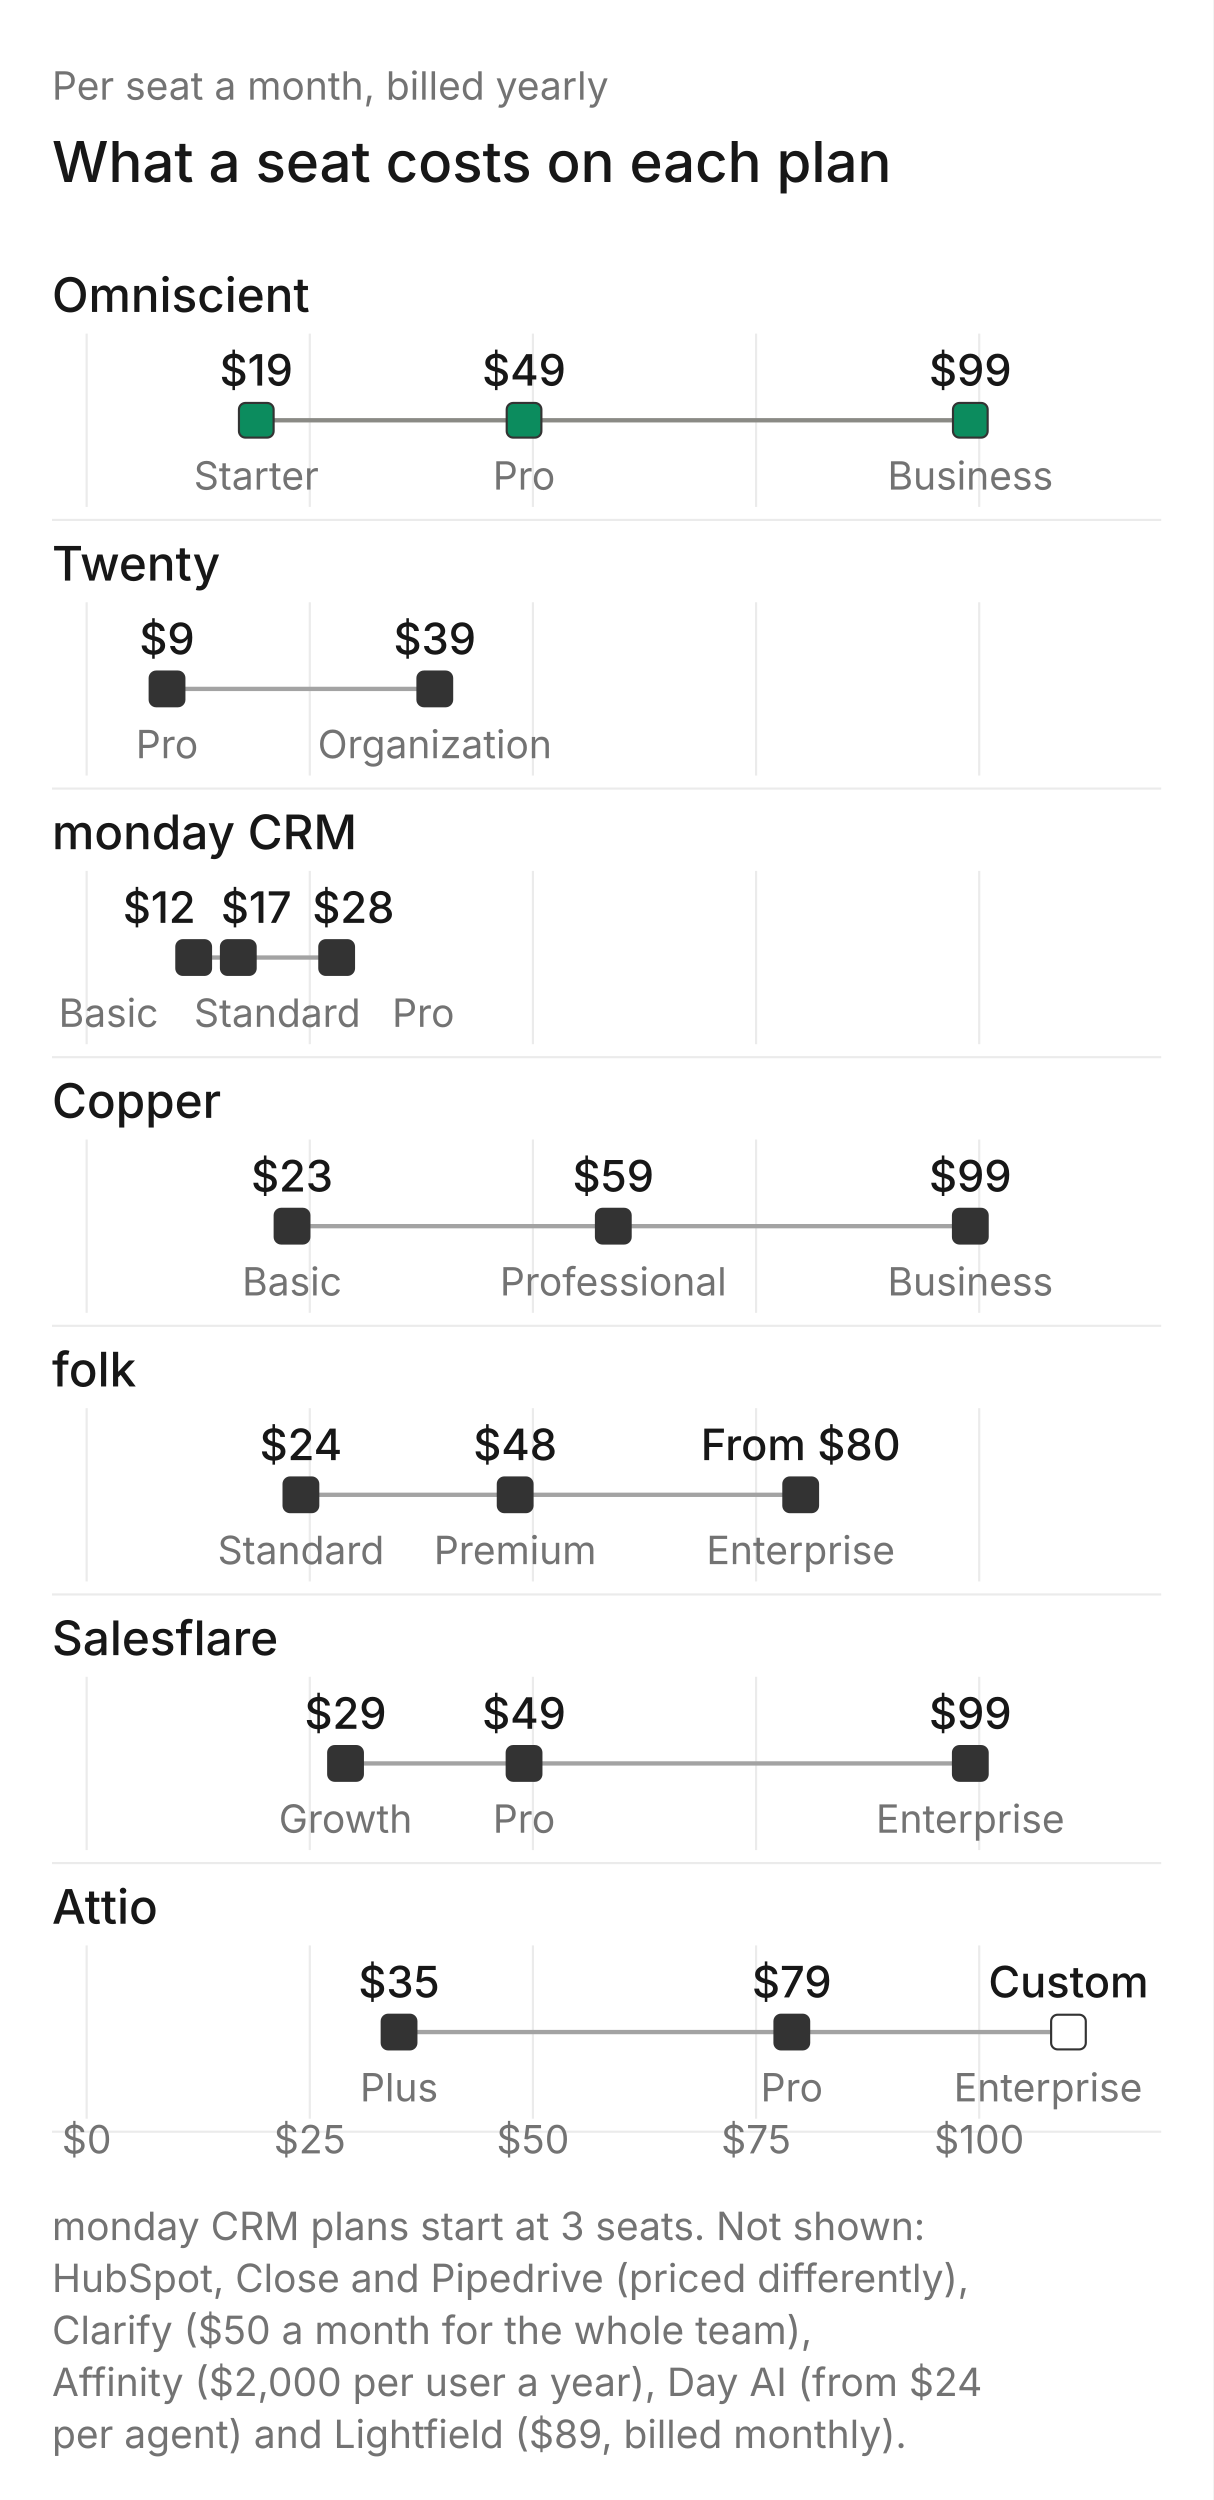
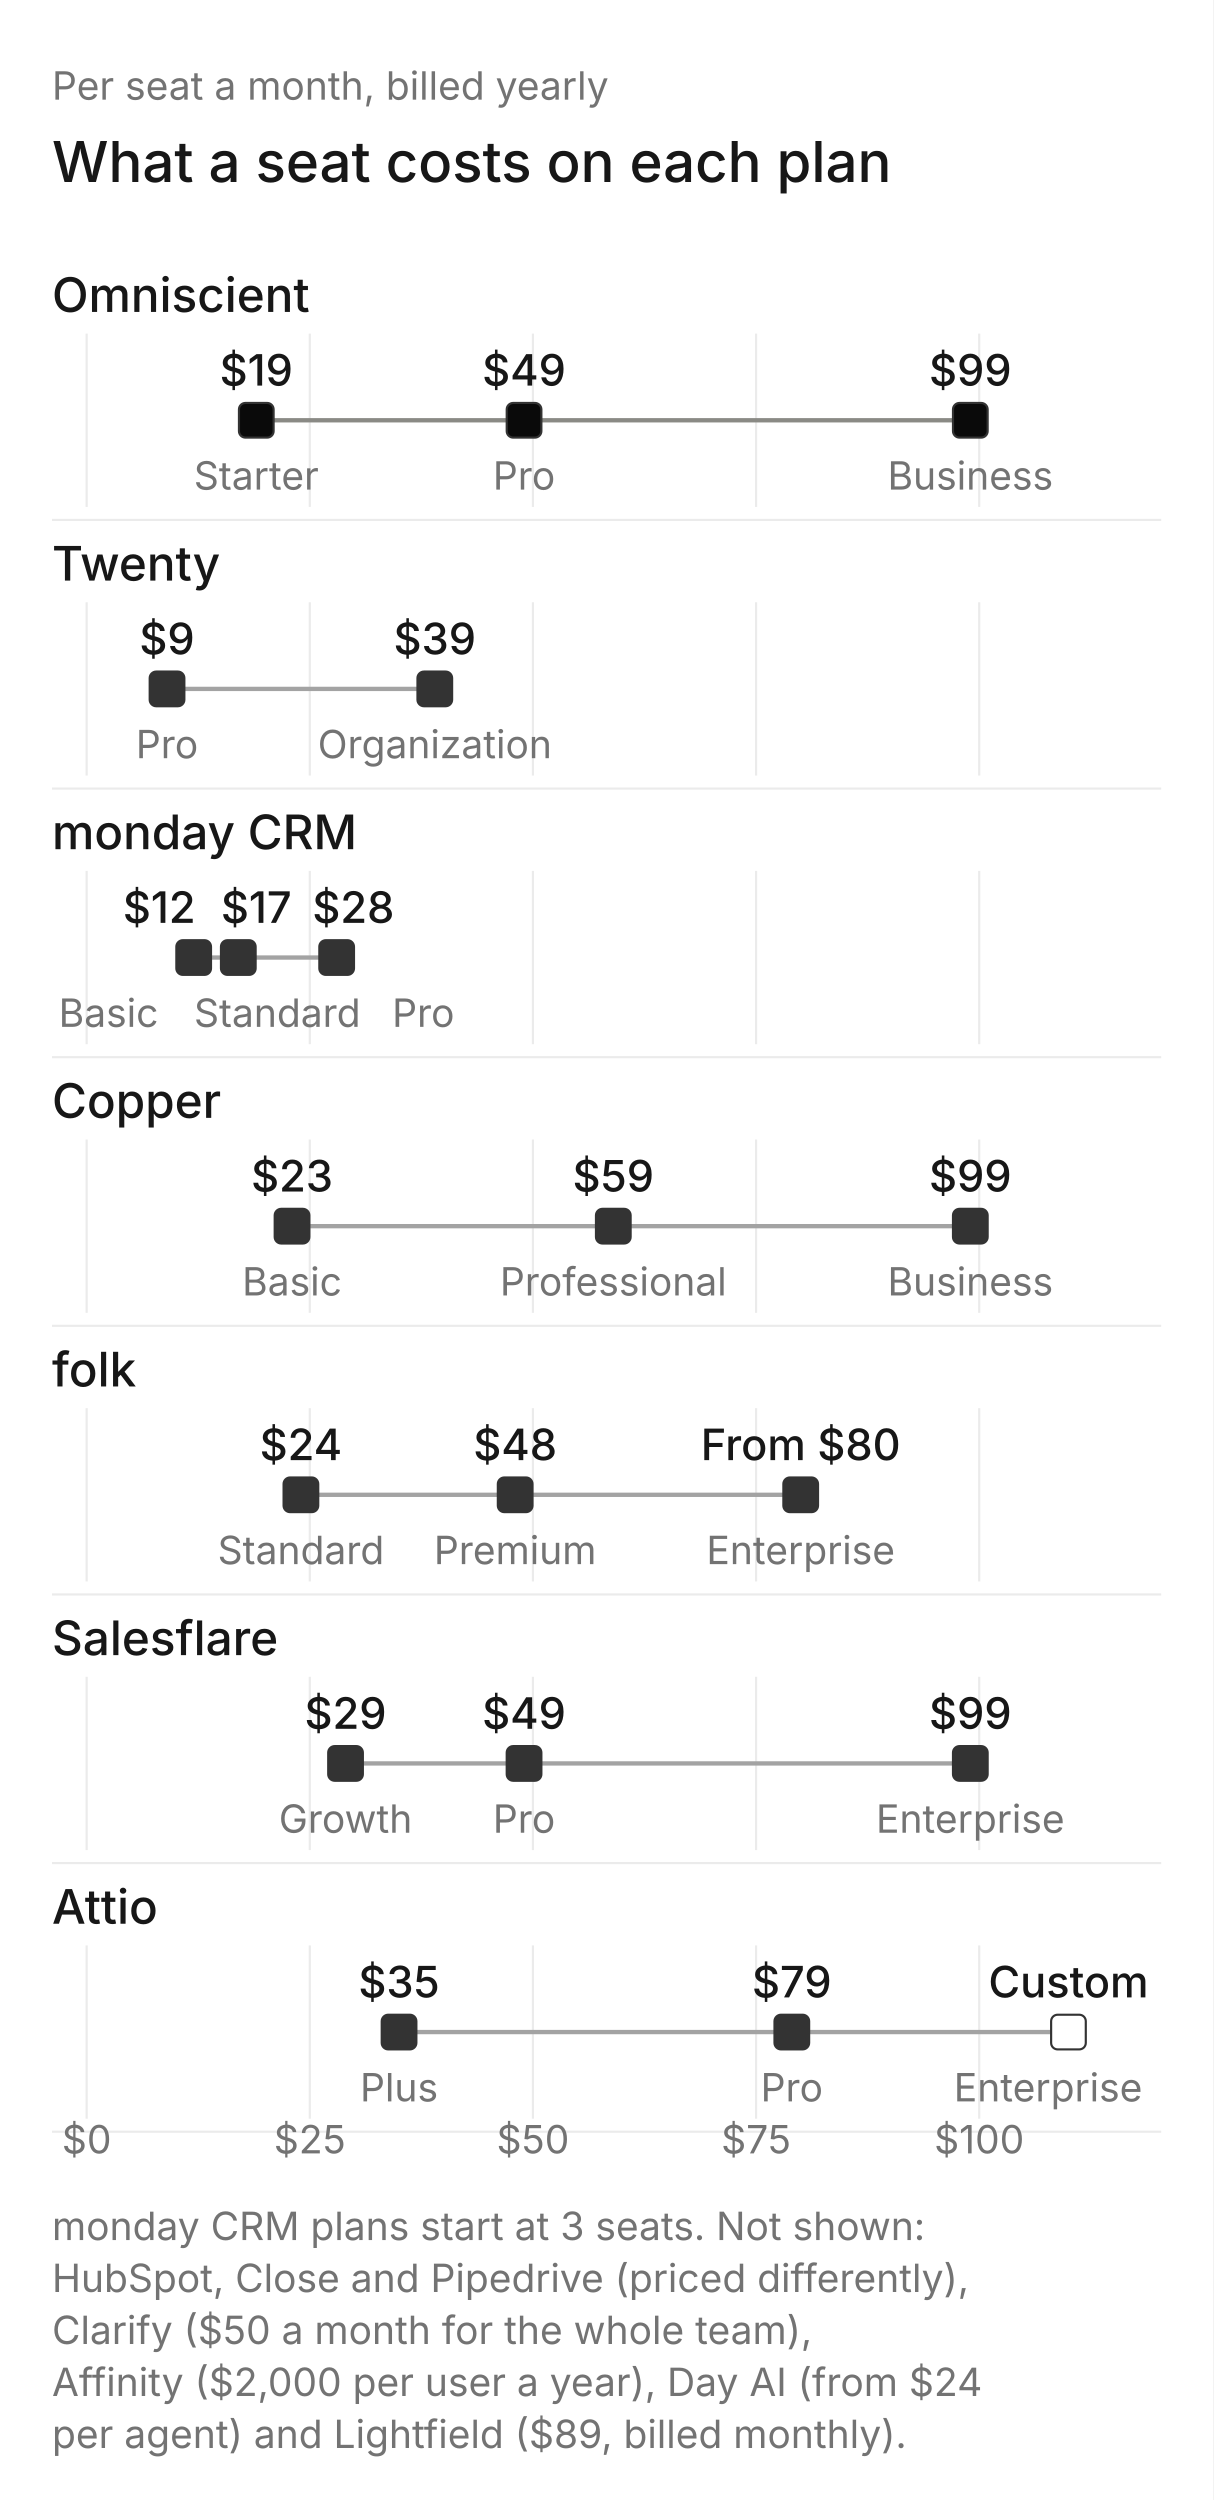
<svg xmlns="http://www.w3.org/2000/svg" viewBox="0 0 560 1154" width="560" height="1154" role="img" aria-labelledby="t d" font-family="Inter, system-ui, sans-serif">
  <rect width="560" height="1154" fill="#ffffff" />
  <text x="24" y="46" font-family="Inter, system-ui, sans-serif" font-size="18" fill="#737373">Per seat a month, billed yearly</text>
  <text x="24" y="84" font-size="26" font-weight="500" fill="#171717">What a seat costs <tspan fill="#171717">on each plan</tspan>
  </text>
  <line x1="40.0" y1="154" x2="40.0" y2="234" stroke="#ebebeb" />
  <line x1="143.0" y1="154" x2="143.0" y2="234" stroke="#ebebeb" />
  <line x1="246.0" y1="154" x2="246.0" y2="234" stroke="#ebebeb" />
  <line x1="349.0" y1="154" x2="349.0" y2="234" stroke="#ebebeb" />
  <line x1="452.0" y1="154" x2="452.0" y2="234" stroke="#ebebeb" />
  <text x="24" y="144" font-size="22" font-weight="500" fill="#171717">Omniscient</text>
  <line x1="118.3" y1="194" x2="447.9" y2="194" stroke="#8a8a85" stroke-width="2" />
-   <rect x="110.3" y="186" width="16" height="16" fill="#0c8c5e" stroke="#333333" rx="3" />
+   <rect x="110.3" y="186" width="16" height="16" fill="#0a0a0a" stroke="#333333" rx="3" />
  <text x="118.3" y="178" text-anchor="middle" font-size="20" font-weight="500" fill="#171717">$19</text>
  <text x="118.3" y="226" text-anchor="middle" font-size="18" fill="#737373">Starter</text>
-   <rect x="233.9" y="186" width="16" height="16" fill="#0c8c5e" stroke="#333333" rx="3" />
+   <rect x="233.9" y="186" width="16" height="16" fill="#0a0a0a" stroke="#333333" rx="3" />
  <text x="241.9" y="178" text-anchor="middle" font-size="20" font-weight="500" fill="#171717">$49</text>
  <text x="241.9" y="226" text-anchor="middle" font-size="18" fill="#737373">Pro</text>
-   <rect x="439.9" y="186" width="16" height="16" fill="#0c8c5e" stroke="#333333" rx="3" />
+   <rect x="439.9" y="186" width="16" height="16" fill="#0a0a0a" stroke="#333333" rx="3" />
  <text x="447.9" y="178" text-anchor="middle" font-size="20" font-weight="500" fill="#171717">$99</text>
  <text x="447.9" y="226" text-anchor="middle" font-size="18" fill="#737373">Business</text>
  <line x1="24" y1="240" x2="536" y2="240" stroke="#ebebeb" />
  <line x1="40.0" y1="278" x2="40.0" y2="358" stroke="#ebebeb" />
  <line x1="143.0" y1="278" x2="143.0" y2="358" stroke="#ebebeb" />
  <line x1="246.0" y1="278" x2="246.0" y2="358" stroke="#ebebeb" />
  <line x1="349.0" y1="278" x2="349.0" y2="358" stroke="#ebebeb" />
  <line x1="452.0" y1="278" x2="452.0" y2="358" stroke="#ebebeb" />
  <text x="24" y="268" font-size="22" font-weight="500" fill="#171717">Twenty</text>
  <line x1="77.1" y1="318" x2="200.7" y2="318" stroke="#a3a3a3" stroke-width="2" />
  <rect x="69.1" y="310" width="16" height="16" fill="#333333" stroke="#333333" rx="3" />
  <text x="77.1" y="302" text-anchor="middle" font-size="20" font-weight="500" fill="#171717">$9</text>
  <text x="77.1" y="350" text-anchor="middle" font-size="18" fill="#737373">Pro</text>
  <rect x="192.7" y="310" width="16" height="16" fill="#333333" stroke="#333333" rx="3" />
  <text x="200.7" y="302" text-anchor="middle" font-size="20" font-weight="500" fill="#171717">$39</text>
  <text x="200.7" y="350" text-anchor="middle" font-size="18" fill="#737373">Organization</text>
  <line x1="24" y1="364" x2="536" y2="364" stroke="#ebebeb" />
  <line x1="40.0" y1="402" x2="40.0" y2="482" stroke="#ebebeb" />
  <line x1="143.0" y1="402" x2="143.0" y2="482" stroke="#ebebeb" />
  <line x1="246.0" y1="402" x2="246.0" y2="482" stroke="#ebebeb" />
  <line x1="349.0" y1="402" x2="349.0" y2="482" stroke="#ebebeb" />
  <line x1="452.0" y1="402" x2="452.0" y2="482" stroke="#ebebeb" />
  <text x="24" y="392" font-size="22" font-weight="500" fill="#171717">monday CRM</text>
  <line x1="89.4" y1="442" x2="155.4" y2="442" stroke="#a3a3a3" stroke-width="2" />
  <rect x="81.4" y="434" width="16" height="16" fill="#333333" stroke="#333333" rx="3" />
  <text x="73.5" y="426" text-anchor="middle" font-size="20" font-weight="500" fill="#171717">$12</text>
  <text x="50.1" y="474" text-anchor="middle" font-size="18" fill="#737373">Basic</text>
  <rect x="102.0" y="434" width="16" height="16" fill="#333333" stroke="#333333" rx="3" />
  <text x="118.3" y="426" text-anchor="middle" font-size="20" font-weight="500" fill="#171717">$17</text>
  <text x="128.0" y="474" text-anchor="middle" font-size="18" fill="#737373">Standard</text>
  <rect x="147.4" y="434" width="16" height="16" fill="#333333" stroke="#333333" rx="3" />
  <text x="163.1" y="426" text-anchor="middle" font-size="20" font-weight="500" fill="#171717">$28</text>
  <text x="195.4" y="474" text-anchor="middle" font-size="18" fill="#737373">Pro</text>
  <line x1="24" y1="488" x2="536" y2="488" stroke="#ebebeb" />
  <line x1="40.0" y1="526" x2="40.0" y2="606" stroke="#ebebeb" />
  <line x1="143.0" y1="526" x2="143.0" y2="606" stroke="#ebebeb" />
  <line x1="246.0" y1="526" x2="246.0" y2="606" stroke="#ebebeb" />
  <line x1="349.0" y1="526" x2="349.0" y2="606" stroke="#ebebeb" />
  <line x1="452.0" y1="526" x2="452.0" y2="606" stroke="#ebebeb" />
  <text x="24" y="516" font-size="22" font-weight="500" fill="#171717">Copper</text>
  <line x1="134.8" y1="566" x2="447.9" y2="566" stroke="#a3a3a3" stroke-width="2" />
  <rect x="126.8" y="558" width="16" height="16" fill="#333333" stroke="#333333" rx="3" />
  <text x="134.8" y="550" text-anchor="middle" font-size="20" font-weight="500" fill="#171717">$23</text>
  <text x="134.8" y="598" text-anchor="middle" font-size="18" fill="#737373">Basic</text>
  <rect x="275.1" y="558" width="16" height="16" fill="#333333" stroke="#333333" rx="3" />
  <text x="283.1" y="550" text-anchor="middle" font-size="20" font-weight="500" fill="#171717">$59</text>
  <text x="283.1" y="598" text-anchor="middle" font-size="18" fill="#737373">Professional</text>
  <rect x="439.9" y="558" width="16" height="16" fill="#333333" stroke="#333333" rx="3" />
  <text x="447.9" y="550" text-anchor="middle" font-size="20" font-weight="500" fill="#171717">$99</text>
  <text x="447.9" y="598" text-anchor="middle" font-size="18" fill="#737373">Business</text>
  <line x1="24" y1="612" x2="536" y2="612" stroke="#ebebeb" />
  <line x1="40.0" y1="650" x2="40.0" y2="730" stroke="#ebebeb" />
  <line x1="143.0" y1="650" x2="143.0" y2="730" stroke="#ebebeb" />
  <line x1="246.0" y1="650" x2="246.0" y2="730" stroke="#ebebeb" />
  <line x1="349.0" y1="650" x2="349.0" y2="730" stroke="#ebebeb" />
  <line x1="452.0" y1="650" x2="452.0" y2="730" stroke="#ebebeb" />
  <text x="24" y="640" font-size="22" font-weight="500" fill="#171717">folk</text>
  <line x1="138.9" y1="690" x2="369.6" y2="690" stroke="#a3a3a3" stroke-width="2" />
  <rect x="130.9" y="682" width="16" height="16" fill="#333333" stroke="#333333" rx="3" />
  <text x="138.9" y="674" text-anchor="middle" font-size="20" font-weight="500" fill="#171717">$24</text>
  <text x="138.9" y="722" text-anchor="middle" font-size="18" fill="#737373">Standard</text>
  <rect x="229.8" y="682" width="16" height="16" fill="#333333" stroke="#333333" rx="3" />
  <text x="237.8" y="674" text-anchor="middle" font-size="20" font-weight="500" fill="#171717">$48</text>
  <text x="237.8" y="722" text-anchor="middle" font-size="18" fill="#737373">Premium</text>
  <rect x="361.6" y="682" width="16" height="16" fill="#333333" stroke="#333333" rx="3" />
  <text x="369.6" y="674" text-anchor="middle" font-size="20" font-weight="500" fill="#171717">From $80</text>
  <text x="369.6" y="722" text-anchor="middle" font-size="18" fill="#737373">Enterprise</text>
  <line x1="24" y1="736" x2="536" y2="736" stroke="#ebebeb" />
  <line x1="40.0" y1="774" x2="40.0" y2="854" stroke="#ebebeb" />
  <line x1="143.0" y1="774" x2="143.0" y2="854" stroke="#ebebeb" />
  <line x1="246.0" y1="774" x2="246.0" y2="854" stroke="#ebebeb" />
  <line x1="349.0" y1="774" x2="349.0" y2="854" stroke="#ebebeb" />
  <line x1="452.0" y1="774" x2="452.0" y2="854" stroke="#ebebeb" />
  <text x="24" y="764" font-size="22" font-weight="500" fill="#171717">Salesflare</text>
  <line x1="159.5" y1="814" x2="447.9" y2="814" stroke="#a3a3a3" stroke-width="2" />
  <rect x="151.5" y="806" width="16" height="16" fill="#333333" stroke="#333333" rx="3" />
  <text x="159.5" y="798" text-anchor="middle" font-size="20" font-weight="500" fill="#171717">$29</text>
  <text x="159.5" y="846" text-anchor="middle" font-size="18" fill="#737373">Growth</text>
  <rect x="233.9" y="806" width="16" height="16" fill="#333333" stroke="#333333" rx="3" />
  <text x="241.9" y="798" text-anchor="middle" font-size="20" font-weight="500" fill="#171717">$49</text>
  <text x="241.9" y="846" text-anchor="middle" font-size="18" fill="#737373">Pro</text>
  <rect x="439.9" y="806" width="16" height="16" fill="#333333" stroke="#333333" rx="3" />
  <text x="447.9" y="798" text-anchor="middle" font-size="20" font-weight="500" fill="#171717">$99</text>
  <text x="447.9" y="846" text-anchor="middle" font-size="18" fill="#737373">Enterprise</text>
  <line x1="24" y1="860" x2="536" y2="860" stroke="#ebebeb" />
  <line x1="40.0" y1="898" x2="40.0" y2="978" stroke="#ebebeb" />
  <line x1="143.0" y1="898" x2="143.0" y2="978" stroke="#ebebeb" />
  <line x1="246.0" y1="898" x2="246.0" y2="978" stroke="#ebebeb" />
  <line x1="349.0" y1="898" x2="349.0" y2="978" stroke="#ebebeb" />
  <line x1="452.0" y1="898" x2="452.0" y2="978" stroke="#ebebeb" />
  <text x="24" y="888" font-size="22" font-weight="500" fill="#171717">Attio</text>
  <line x1="184.2" y1="938" x2="493.2" y2="938" stroke="#a3a3a3" stroke-width="2" />
  <rect x="176.2" y="930" width="16" height="16" fill="#333333" stroke="#333333" rx="3" />
  <text x="184.2" y="922" text-anchor="middle" font-size="20" font-weight="500" fill="#171717">$35</text>
  <text x="184.2" y="970" text-anchor="middle" font-size="18" fill="#737373">Plus</text>
  <rect x="357.5" y="930" width="16" height="16" fill="#333333" stroke="#333333" rx="3" />
  <text x="365.5" y="922" text-anchor="middle" font-size="20" font-weight="500" fill="#171717">$79</text>
  <text x="365.5" y="970" text-anchor="middle" font-size="18" fill="#737373">Pro</text>
  <rect x="485.2" y="930" width="16" height="16" fill="#ffffff" stroke="#333333" rx="3" />
  <text x="493.2" y="922" text-anchor="middle" font-size="20" font-weight="500" fill="#171717">Custom</text>
  <text x="483.8" y="970" text-anchor="middle" font-size="18" fill="#737373">Enterprise</text>
  <line x1="24" y1="984" x2="536" y2="984" stroke="#ebebeb" />
  <text x="40.0" y="994" text-anchor="middle" font-family="Inter, system-ui, sans-serif" font-size="18" fill="#737373">$0</text>
  <text x="143.0" y="994" text-anchor="middle" font-family="Inter, system-ui, sans-serif" font-size="18" fill="#737373">$25</text>
  <text x="246.0" y="994" text-anchor="middle" font-family="Inter, system-ui, sans-serif" font-size="18" fill="#737373">$50</text>
  <text x="349.0" y="994" text-anchor="middle" font-family="Inter, system-ui, sans-serif" font-size="18" fill="#737373">$75</text>
  <text x="452.0" y="994" text-anchor="middle" font-family="Inter, system-ui, sans-serif" font-size="18" fill="#737373">$100</text>
  <text x="24" y="1034" font-size="18" fill="#737373">monday CRM plans start at 3 seats. Not shown:</text>
  <text x="24" y="1058" font-size="18" fill="#737373">HubSpot, Close and Pipedrive (priced differently),</text>
  <text x="24" y="1082" font-size="18" fill="#737373">Clarify ($50 a month for the whole team),</text>
  <text x="24" y="1106" font-size="18" fill="#737373">Affinity ($2,000 per user a year), Day AI (from $24</text>
  <text x="24" y="1130" font-size="18" fill="#737373">per agent) and Lightfield ($89, billed monthly).</text>
</svg>
